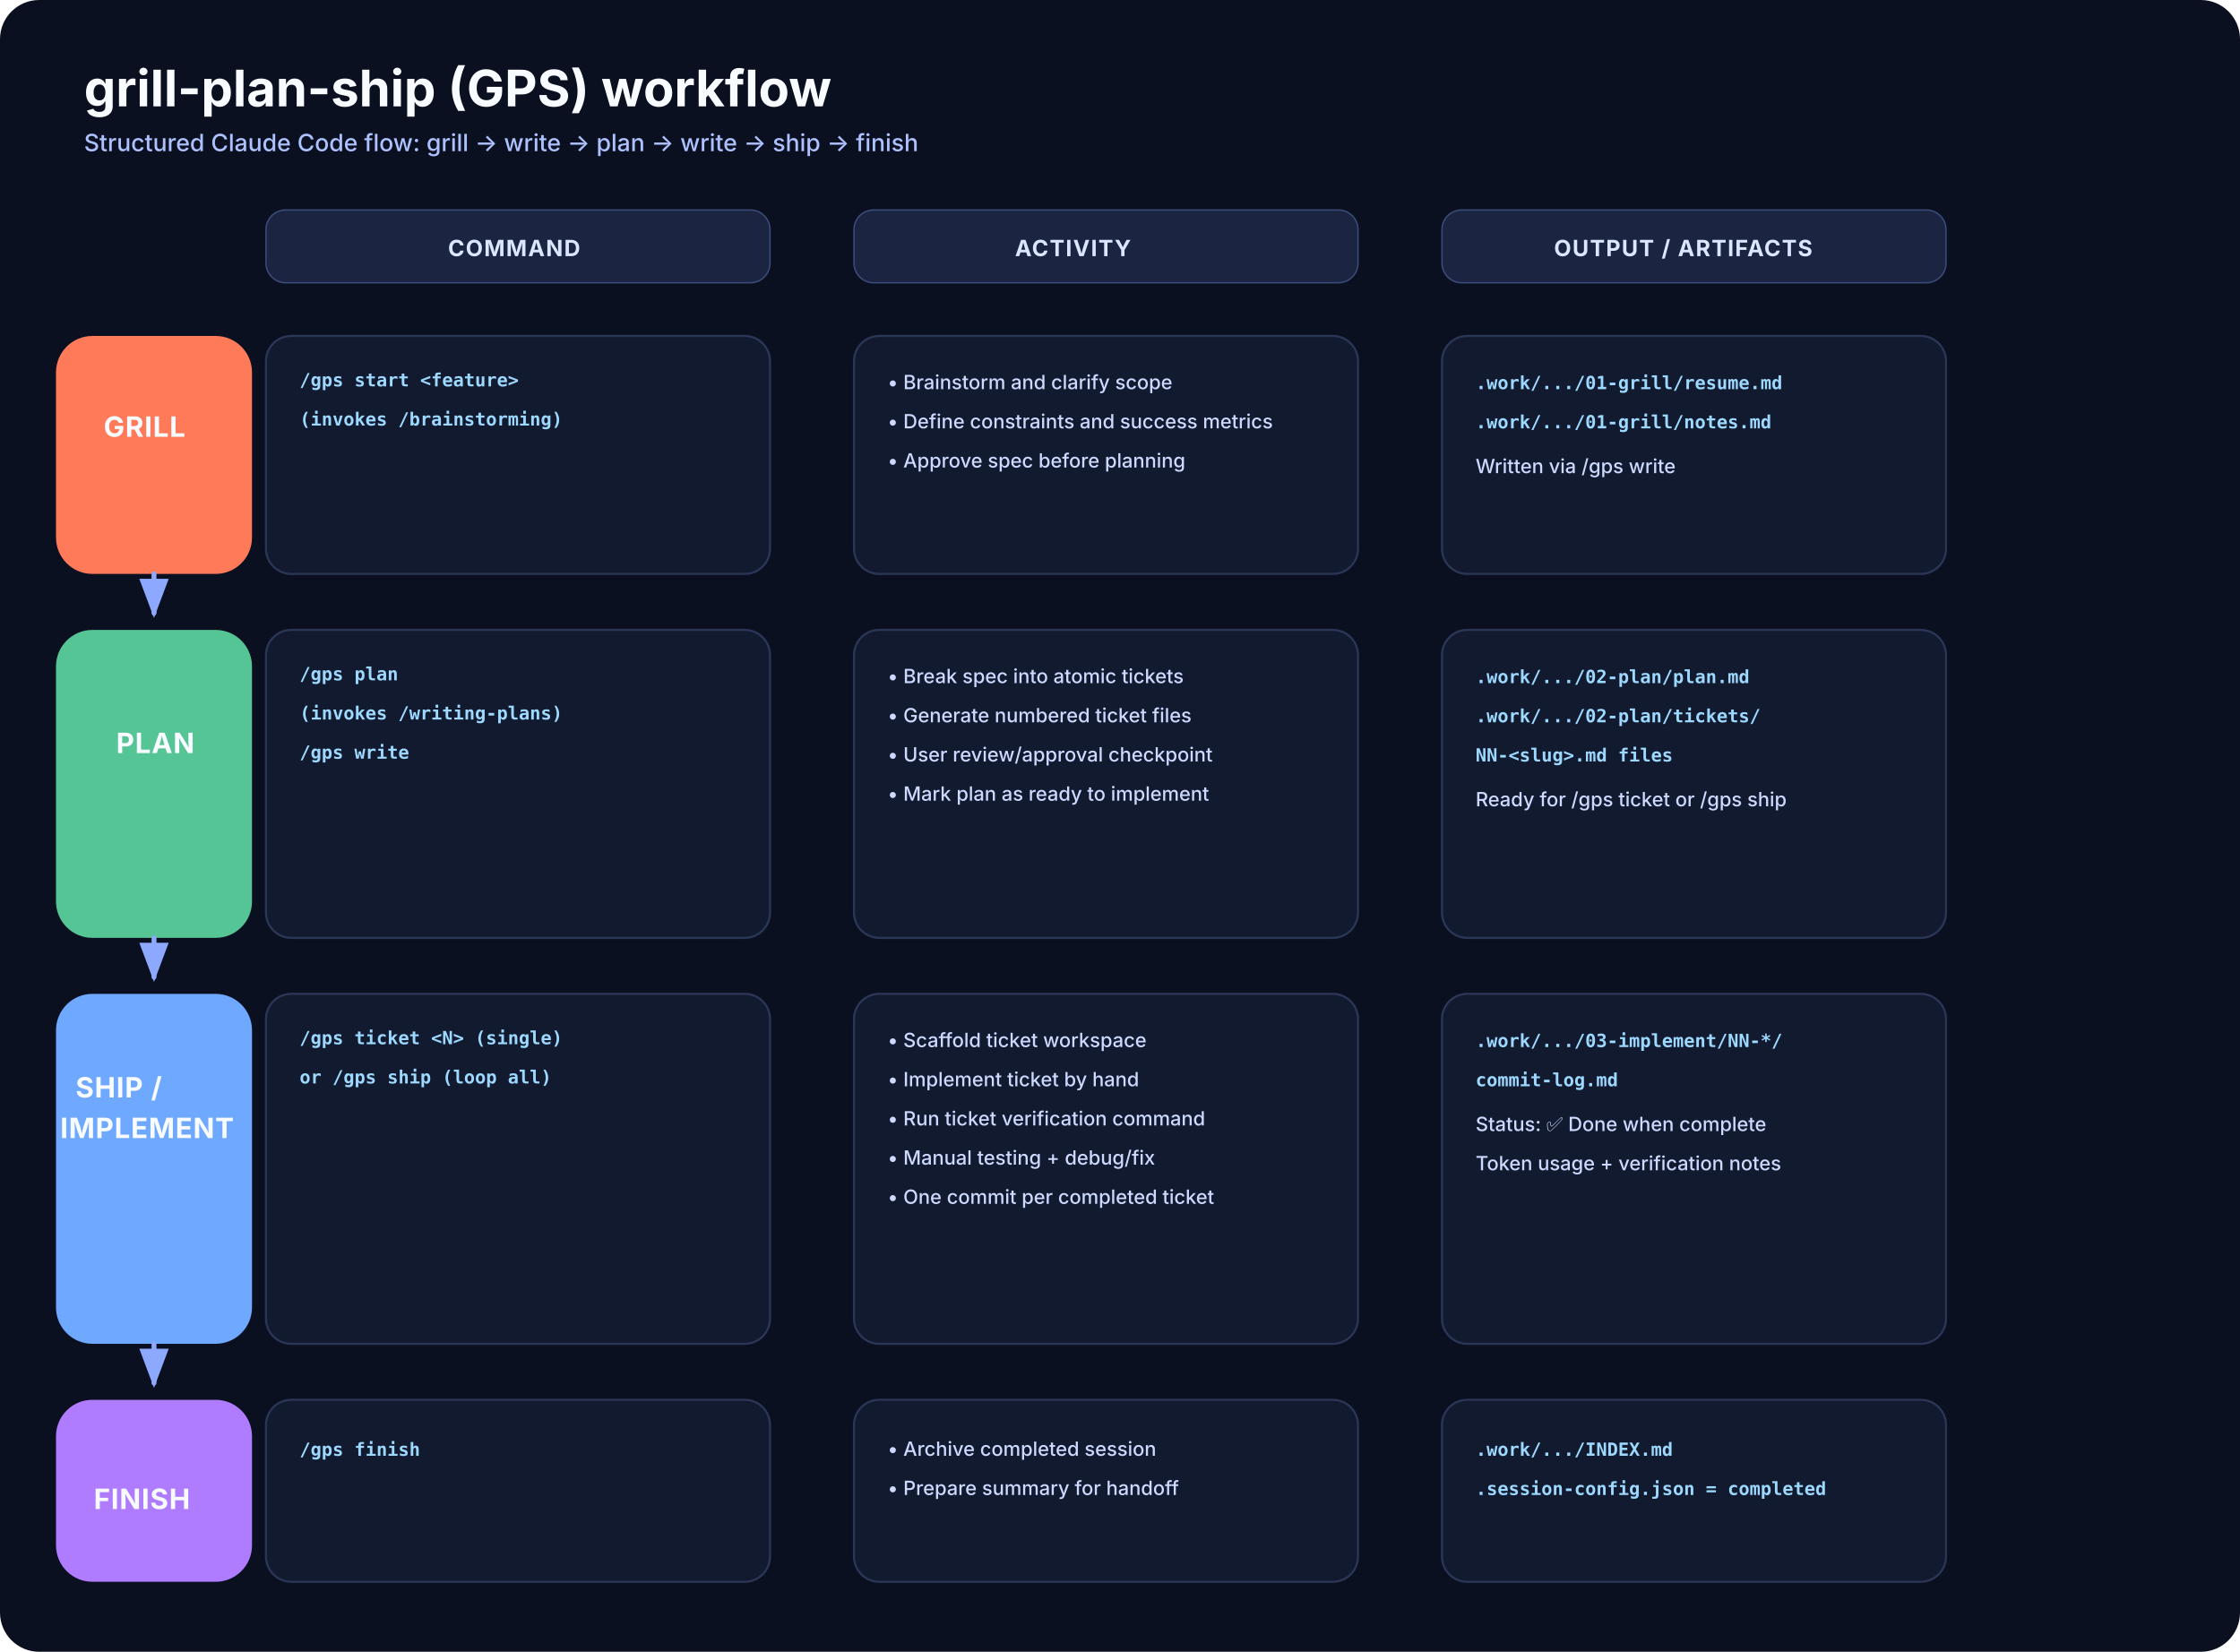
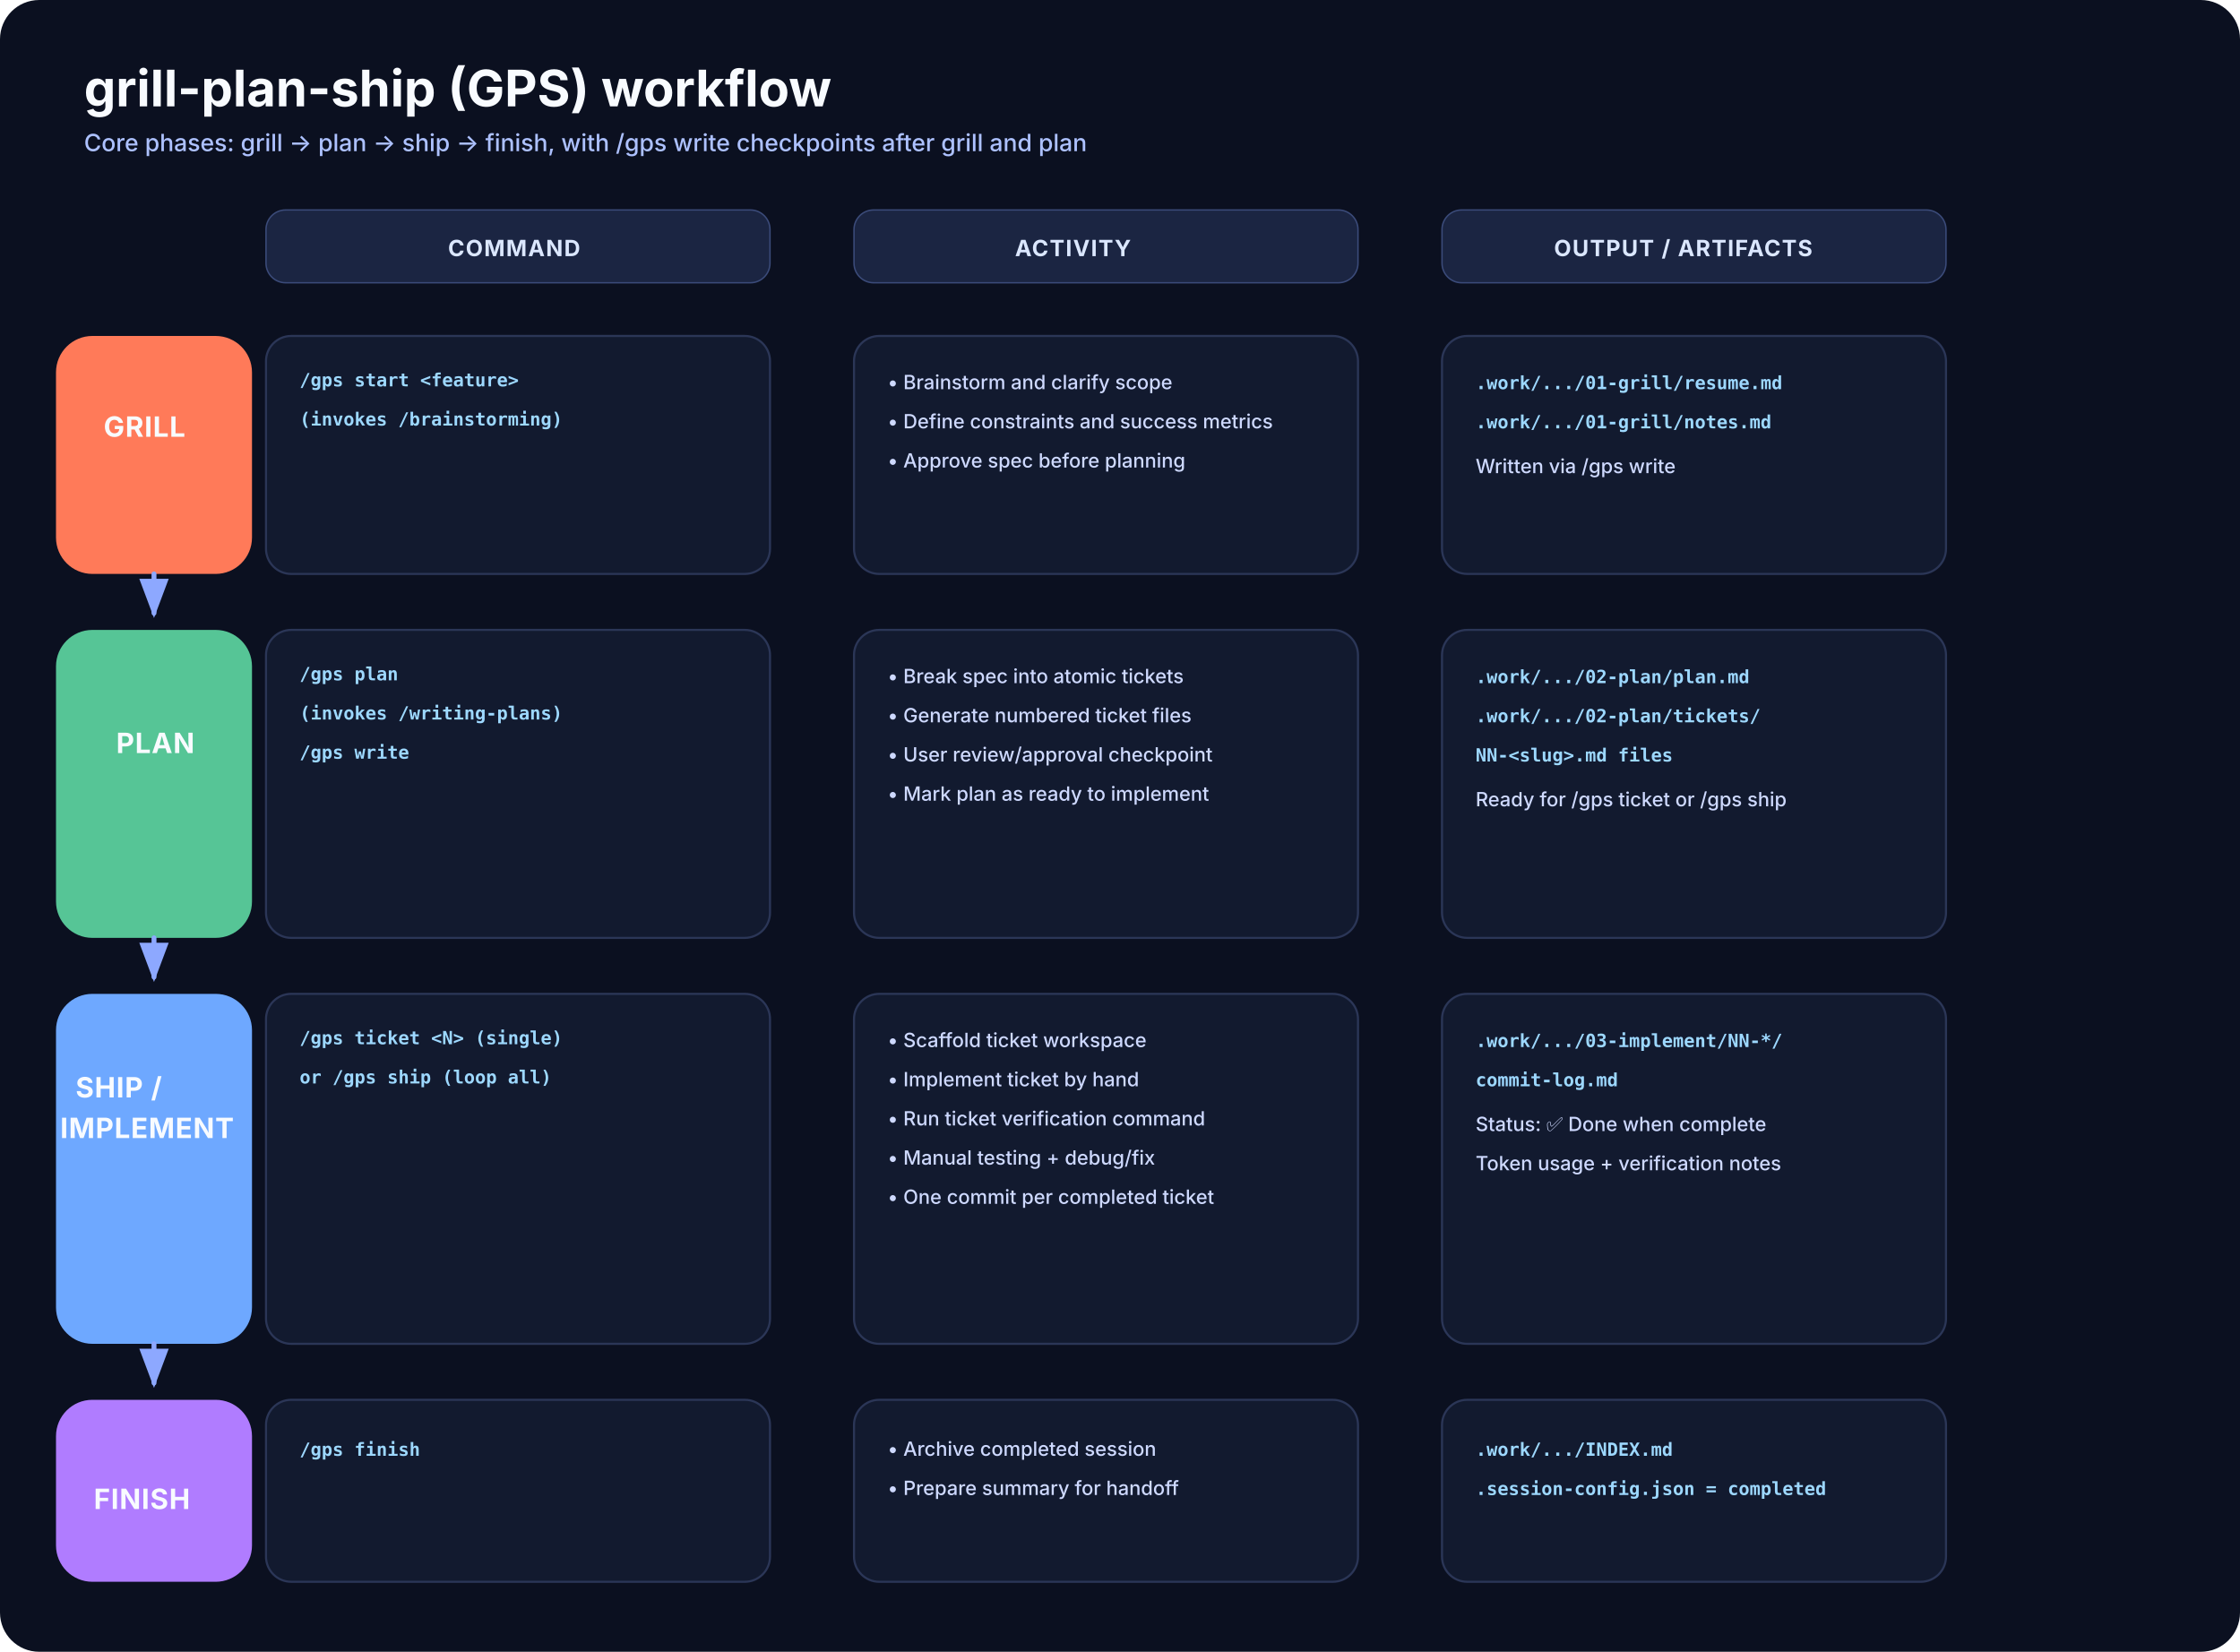
<svg xmlns="http://www.w3.org/2000/svg" viewBox="0 0 1600 1180" role="img" aria-labelledby="title desc">
  <defs>
    <style>
      .bg { fill: #0b1020; }
      .panel { fill: #121a2f; stroke: #2b3657; stroke-width: 1.5; }
      .header { fill: #1b2542; stroke: #3b4b7a; stroke-width: 1; }
      .phase { font: 700 20px "Inter", "Segoe UI", Arial, sans-serif; fill: #f8fbff; letter-spacing: 0.5px; }
      .h1 { font: 700 36px "Inter", "Segoe UI", Arial, sans-serif; fill: #f8fbff; }
      .sub { font: 500 17px "Inter", "Segoe UI", Arial, sans-serif; fill: #adc1ff; }
      .colTitle { font: 700 16px "Inter", "Segoe UI", Arial, sans-serif; fill: #dbe7ff; letter-spacing: 0.8px; }
      .cardTitle { font: 700 15px "Inter", "Segoe UI", Arial, sans-serif; fill: #e9efff; }
      .text { font: 500 14px "Inter", "Segoe UI", Arial, sans-serif; fill: #ced9ff; }
      .mono { font: 600 13px "JetBrains Mono", "Consolas", monospace; fill: #9dd8ff; }
      .arrow { stroke: #8da8ff; stroke-width: 3.5; fill: none; stroke-linecap: round; stroke-linejoin: round; }
    </style>
    <marker id="arrowhead" markerWidth="10" markerHeight="10" refX="7" refY="3" orient="auto">
      <path d="M0,0 L0,6 L8,3 z" fill="#8da8ff" />
    </marker>
  </defs>
  <rect class="bg" x="0" y="0" width="1600" height="1180" rx="28" />
  <text class="h1" x="60" y="76">grill-plan-ship (GPS) workflow</text>
-   <text class="sub" x="60" y="108">Structured Claude Code flow: grill → write → plan → write → ship → finish</text>
+   <text class="sub" x="60" y="108">Core phases: grill → plan → ship → finish, with /gps write checkpoints after grill and plan</text>
  <rect class="header" x="190" y="150" width="360" height="52" rx="14" />
  <rect class="header" x="610" y="150" width="360" height="52" rx="14" />
  <rect class="header" x="1030" y="150" width="360" height="52" rx="14" />
  <text class="colTitle" x="320" y="183">COMMAND</text>
  <text class="colTitle" x="725" y="183">ACTIVITY</text>
  <text class="colTitle" x="1110" y="183">OUTPUT / ARTIFACTS</text>
  <g id="phase-grill">
    <rect x="40" y="240" width="140" height="170" rx="26" fill="#ff7a59" />
    <text class="phase" x="74" y="312">GRILL</text>
    <rect class="panel" x="190" y="240" width="360" height="170" rx="18" />
    <text class="mono" x="214" y="276">/gps start &lt;feature&gt;</text>
    <text class="mono" x="214" y="304">(invokes /brainstorming)</text>
    <rect class="panel" x="610" y="240" width="360" height="170" rx="18" />
    <text class="text" x="634" y="278">• Brainstorm and clarify scope</text>
    <text class="text" x="634" y="306">• Define constraints and success metrics</text>
    <text class="text" x="634" y="334">• Approve spec before planning</text>
    <rect class="panel" x="1030" y="240" width="360" height="170" rx="18" />
    <text class="mono" x="1054" y="278">.work/.../01-grill/resume.md</text>
    <text class="mono" x="1054" y="306">.work/.../01-grill/notes.md</text>
    <text class="text" x="1054" y="338">Written via /gps write</text>
  </g>
  <g id="phase-plan">
    <rect x="40" y="450" width="140" height="220" rx="26" fill="#56c596" />
    <text class="phase" x="83" y="538">PLAN</text>
    <rect class="panel" x="190" y="450" width="360" height="220" rx="18" />
    <text class="mono" x="214" y="486">/gps plan</text>
    <text class="mono" x="214" y="514">(invokes /writing-plans)</text>
    <text class="mono" x="214" y="542">/gps write</text>
    <rect class="panel" x="610" y="450" width="360" height="220" rx="18" />
    <text class="text" x="634" y="488">• Break spec into atomic tickets</text>
    <text class="text" x="634" y="516">• Generate numbered ticket files</text>
    <text class="text" x="634" y="544">• User review/approval checkpoint</text>
    <text class="text" x="634" y="572">• Mark plan as ready to implement</text>
    <rect class="panel" x="1030" y="450" width="360" height="220" rx="18" />
    <text class="mono" x="1054" y="488">.work/.../02-plan/plan.md</text>
    <text class="mono" x="1054" y="516">.work/.../02-plan/tickets/</text>
    <text class="mono" x="1054" y="544">NN-&lt;slug&gt;.md files</text>
    <text class="text" x="1054" y="576">Ready for /gps ticket or /gps ship</text>
  </g>
  <g id="phase-ship">
    <rect x="40" y="710" width="140" height="250" rx="26" fill="#6ea8ff" />
    <text class="phase" x="54" y="784">SHIP /</text>
    <text class="phase" x="43" y="813">IMPLEMENT</text>
    <rect class="panel" x="190" y="710" width="360" height="250" rx="18" />
    <text class="mono" x="214" y="746">/gps ticket &lt;N&gt; (single)</text>
    <text class="mono" x="214" y="774">or /gps ship (loop all)</text>
    <rect class="panel" x="610" y="710" width="360" height="250" rx="18" />
    <text class="text" x="634" y="748">• Scaffold ticket workspace</text>
    <text class="text" x="634" y="776">• Implement ticket by hand</text>
    <text class="text" x="634" y="804">• Run ticket verification command</text>
    <text class="text" x="634" y="832">• Manual testing + debug/fix</text>
    <text class="text" x="634" y="860">• One commit per completed ticket</text>
    <rect class="panel" x="1030" y="710" width="360" height="250" rx="18" />
    <text class="mono" x="1054" y="748">.work/.../03-implement/NN-*/</text>
    <text class="mono" x="1054" y="776">commit-log.md</text>
    <text class="text" x="1054" y="808">Status: ✅ Done when complete</text>
    <text class="text" x="1054" y="836">Token usage + verification notes</text>
  </g>
  <g id="phase-finish">
    <rect x="40" y="1000" width="140" height="130" rx="26" fill="#b07cff" />
    <text class="phase" x="67" y="1078">FINISH</text>
    <rect class="panel" x="190" y="1000" width="360" height="130" rx="18" />
    <text class="mono" x="214" y="1040">/gps finish</text>
    <rect class="panel" x="610" y="1000" width="360" height="130" rx="18" />
    <text class="text" x="634" y="1040">• Archive completed session</text>
    <text class="text" x="634" y="1068">• Prepare summary for handoff</text>
    <rect class="panel" x="1030" y="1000" width="360" height="130" rx="18" />
    <text class="mono" x="1054" y="1040">.work/.../INDEX.md</text>
    <text class="mono" x="1054" y="1068">.session-config.json = completed</text>
  </g>
  <path class="arrow" marker-end="url(#arrowhead)" d="M110,410 L110,438" />
  <path class="arrow" marker-end="url(#arrowhead)" d="M110,670 L110,698" />
  <path class="arrow" marker-end="url(#arrowhead)" d="M110,960 L110,988" />
</svg>
